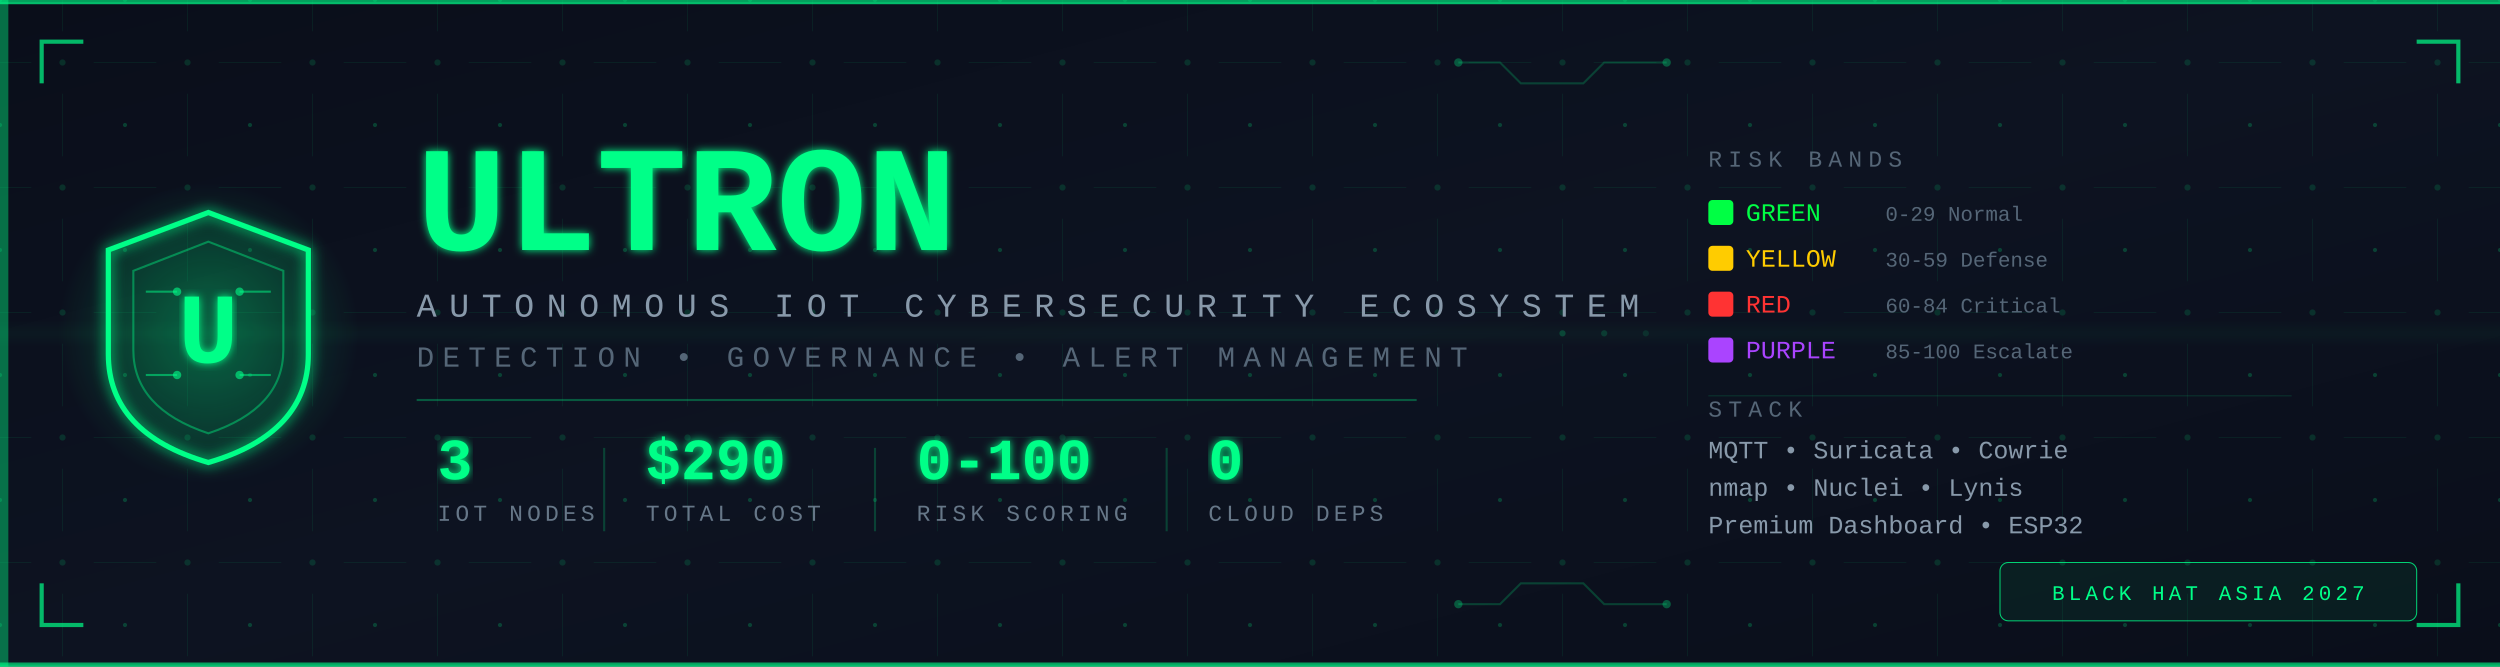
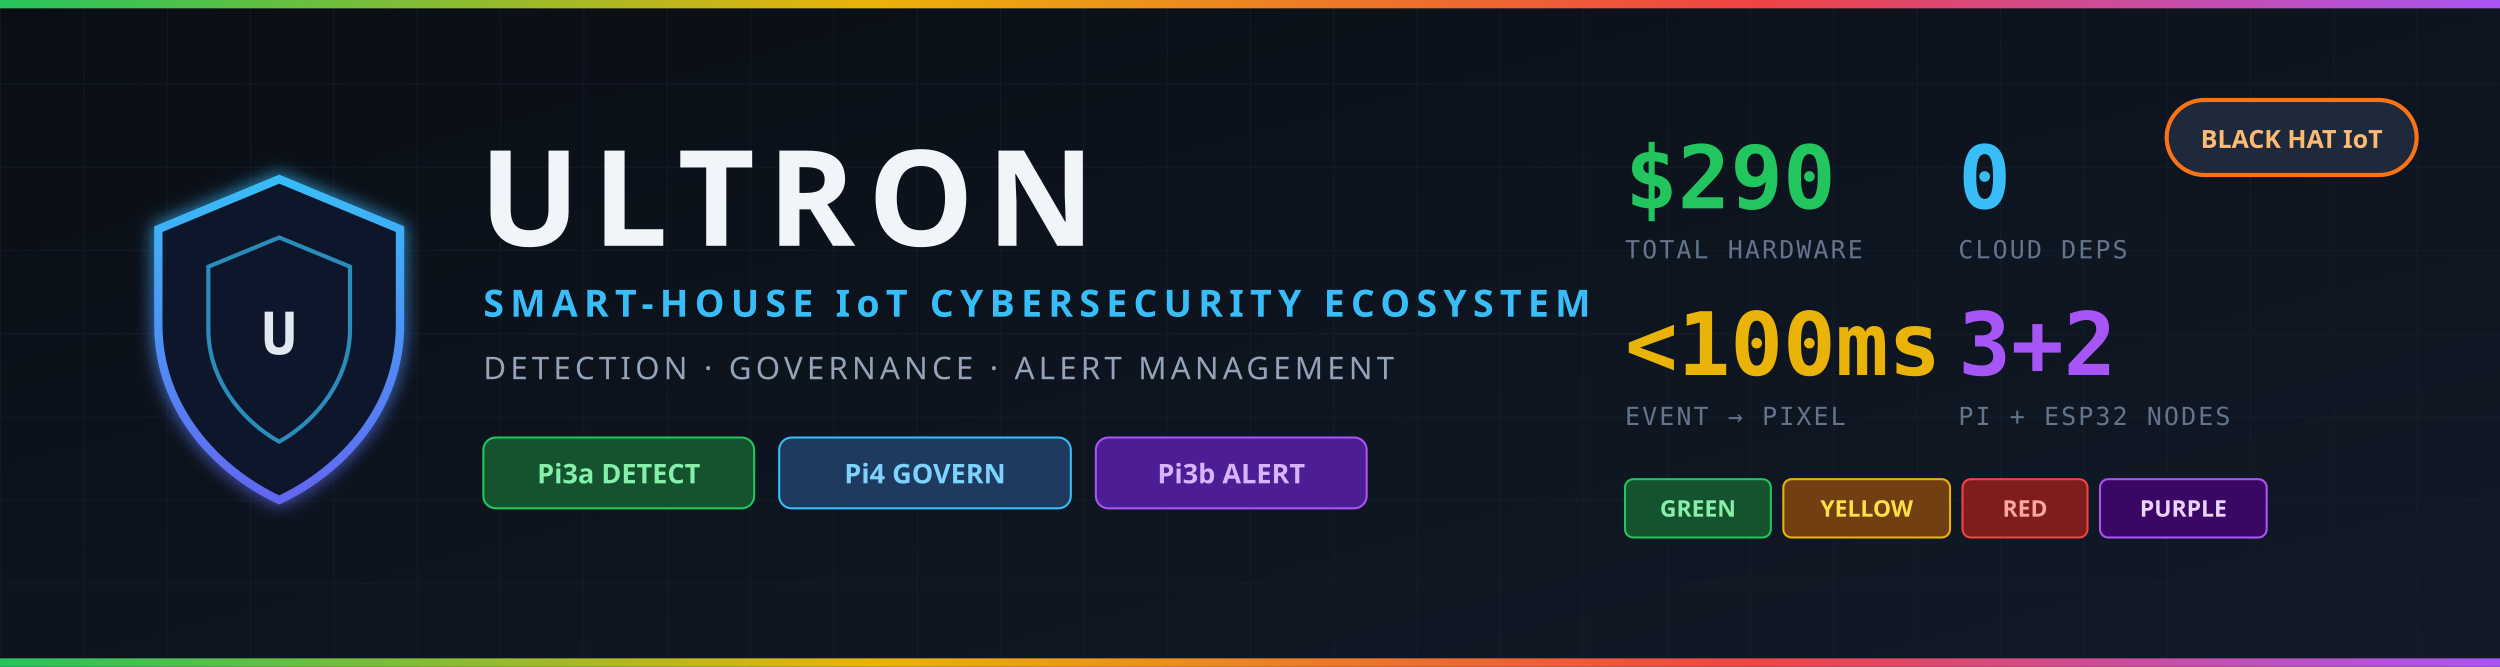
- <svg xmlns="http://www.w3.org/2000/svg" viewBox="0 0 1200 320" width="1200" height="320">
+ <svg xmlns="http://www.w3.org/2000/svg" viewBox="0 0 1200 320" width="1200" height="320" role="img" aria-label="ULTRON Smart-House IoT Cybersecurity Ecosystem banner">
  <defs>
    <linearGradient id="bg" x1="0%" y1="0%" x2="100%" y2="100%">
-       <stop offset="0%" stop-color="#0a0e1a" />
-       <stop offset="50%" stop-color="#0d1321" />
-       <stop offset="100%" stop-color="#0a0e1a" />
+       <stop offset="0%" stop-color="#0a0e14" />
+       <stop offset="55%" stop-color="#0d1520" />
+       <stop offset="100%" stop-color="#121a28" />
    </linearGradient>
-     <filter id="glow">
-       <feGaussianBlur stdDeviation="3" result="blur" />
+     <linearGradient id="accent" x1="0%" y1="0%" x2="100%" y2="0%">
+       <stop offset="0%" stop-color="#22c55e" />
+       <stop offset="35%" stop-color="#eab308" />
+       <stop offset="70%" stop-color="#ef4444" />
+       <stop offset="100%" stop-color="#a855f7" />
+     </linearGradient>
+     <linearGradient id="shield" x1="0%" y1="0%" x2="0%" y2="100%">
+       <stop offset="0%" stop-color="#38bdf8" />
+       <stop offset="100%" stop-color="#6366f1" />
+     </linearGradient>
+     <filter id="glow" x="-20%" y="-20%" width="140%" height="140%">
+       <feGaussianBlur stdDeviation="4" result="b" />
      <feMerge>
-         <feMergeNode in="blur" />
+         <feMergeNode in="b" />
        <feMergeNode in="SourceGraphic" />
      </feMerge>
    </filter>
-     <filter id="textglow">
-       <feGaussianBlur stdDeviation="2" result="blur" />
-       <feMerge>
-         <feMergeNode in="blur" />
-         <feMergeNode in="SourceGraphic" />
-       </feMerge>
-     </filter>
-     <radialGradient id="pulse" cx="50%" cy="50%" r="50%">
-       <stop offset="0%" stop-color="#00ff88" stop-opacity="0.3" />
-       <stop offset="100%" stop-color="#00ff88" stop-opacity="0" />
-     </radialGradient>
-     <pattern id="circuit" x="0" y="0" width="60" height="60" patternUnits="userSpaceOnUse">
-       <rect width="60" height="60" fill="none" />
-       <circle cx="0" cy="0" r="1" fill="#00ff8833" />
-       <circle cx="60" cy="0" r="1" fill="#00ff8833" />
-       <circle cx="0" cy="60" r="1" fill="#00ff8833" />
-       <circle cx="60" cy="60" r="1" fill="#00ff8833" />
-       <circle cx="30" cy="30" r="1.5" fill="#00ff8822" />
-       <line x1="0" y1="30" x2="15" y2="30" stroke="#00ff8811" stroke-width="0.5" />
-       <line x1="45" y1="30" x2="60" y2="30" stroke="#00ff8811" stroke-width="0.5" />
-       <line x1="30" y1="0" x2="30" y2="15" stroke="#00ff8811" stroke-width="0.5" />
-       <line x1="30" y1="45" x2="30" y2="60" stroke="#00ff8811" stroke-width="0.5" />
+     <pattern id="grid" width="40" height="40" patternUnits="userSpaceOnUse">
+       <path d="M 40 0 L 0 0 0 40" fill="none" stroke="#1a2332" stroke-width="1" />
    </pattern>
-     <linearGradient id="scanline" x1="0%" y1="0%" x2="0%" y2="100%">
-       <stop offset="0%" stop-color="#00ff8800" />
-       <stop offset="48%" stop-color="#00ff8800" />
-       <stop offset="50%" stop-color="#00ff8808" />
-       <stop offset="52%" stop-color="#00ff8800" />
-       <stop offset="100%" stop-color="#00ff8800" />
-     </linearGradient>
  </defs>
  <rect width="1200" height="320" fill="url(#bg)" />
-   <rect width="1200" height="320" fill="url(#circuit)" />
-   <rect width="1200" height="320" fill="url(#scanline)" />
-   <rect x="0" y="0" width="1200" height="2" fill="#00ff88" opacity="0.6" />
-   <rect x="0" y="1" width="1200" height="1" fill="#00ff88" opacity="0.3" filter="url(#textglow)" />
-   <rect x="0" y="318" width="1200" height="2" fill="#00ff88" opacity="0.6" />
-   <rect x="0" y="319" width="1200" height="1" fill="#00ff88" opacity="0.3" filter="url(#textglow)" />
-   <rect x="0" y="0" width="4" height="320" fill="#00ff88" opacity="0.4" />
-   <polyline points="20,40 20,20 40,20" fill="none" stroke="#00ff88" stroke-width="2" opacity="0.7" />
-   <polyline points="1160,20 1180,20 1180,40" fill="none" stroke="#00ff88" stroke-width="2" opacity="0.7" />
-   <polyline points="20,280 20,300 40,300" fill="none" stroke="#00ff88" stroke-width="2" opacity="0.7" />
-   <polyline points="1160,300 1180,300 1180,280" fill="none" stroke="#00ff88" stroke-width="2" opacity="0.7" />
-   <g transform="translate(100, 160)">
-     <circle cx="0" cy="0" r="72" fill="url(#pulse)" />
-     <path d="M0,-58 L48,-40 L48,10 Q48,48 0,62 Q-48,48 -48,10 L-48,-40 Z" fill="none" stroke="#00ff88" stroke-width="2.5" filter="url(#glow)" />
-     <path d="M0,-58 L48,-40 L48,10 Q48,48 0,62 Q-48,48 -48,10 L-48,-40 Z" fill="#00ff88" fill-opacity="0.08" />
-     <path d="M0,-44 L36,-30 L36,8 Q36,36 0,48 Q-36,36 -36,8 L-36,-30 Z" fill="none" stroke="#00ff88" stroke-width="1" opacity="0.4" />
-     <text x="0" y="14" text-anchor="middle" font-family="'Courier New', monospace" font-size="48" font-weight="bold" fill="#00ff88" filter="url(#textglow)">U</text>
-     <line x1="-30" y1="-20" x2="-15" y2="-20" stroke="#00ff88" stroke-width="1" opacity="0.5" />
-     <line x1="15" y1="-20" x2="30" y2="-20" stroke="#00ff88" stroke-width="1" opacity="0.5" />
-     <line x1="-30" y1="20" x2="-15" y2="20" stroke="#00ff88" stroke-width="1" opacity="0.5" />
-     <line x1="15" y1="20" x2="30" y2="20" stroke="#00ff88" stroke-width="1" opacity="0.5" />
-     <circle cx="-15" cy="-20" r="2" fill="#00ff88" opacity="0.6" />
-     <circle cx="15" cy="-20" r="2" fill="#00ff88" opacity="0.6" />
-     <circle cx="-15" cy="20" r="2" fill="#00ff88" opacity="0.6" />
-     <circle cx="15" cy="20" r="2" fill="#00ff88" opacity="0.6" />
+   <rect width="1200" height="320" fill="url(#grid)" opacity="0.45" />
+   <rect x="0" y="0" width="1200" height="4" fill="url(#accent)" />
+   <g transform="translate(64,78)" filter="url(#glow)">
+     <path d="M70 8 L128 32 V78 C128 118 100 148 70 162 C40 148 12 118 12 78 V32 Z" fill="#0f172a" stroke="url(#shield)" stroke-width="4" />
+     <path d="M70 36 L104 50 V80 C104 104 88 124 70 134 C52 124 36 104 36 80 V50 Z" fill="none" stroke="#38bdf8" stroke-width="2" opacity="0.7" />
+     <text x="70" y="92" text-anchor="middle" font-family="ui-monospace,monospace" font-size="28" font-weight="700" fill="#e2e8f0">U</text>
  </g>
-   <text x="200" y="120" font-family="'Courier New', monospace" font-size="72" font-weight="bold" fill="#00ff88" filter="url(#textglow)">ULTRON</text>
-   <text x="200" y="152" font-family="'Courier New', monospace" font-size="16" fill="#8899aa" letter-spacing="6">AUTONOMOUS IOT CYBERSECURITY ECOSYSTEM</text>
-   <text x="200" y="176" font-family="'Courier New', monospace" font-size="14" fill="#556677" letter-spacing="4">DETECTION • GOVERNANCE • ALERT MANAGEMENT</text>
-   <line x1="200" y1="192" x2="680" y2="192" stroke="#00ff88" stroke-width="1" opacity="0.3" />
-   <g transform="translate(210, 230)">
-     <text x="0" y="0" font-family="'Courier New', monospace" font-size="28" font-weight="bold" fill="#00ff88" filter="url(#textglow)">3</text>
-     <text x="0" y="20" font-family="'Courier New', monospace" font-size="11" fill="#667788" letter-spacing="2">IOT NODES</text>
+   <text x="230" y="118" font-family="system-ui,sans-serif" font-size="64" font-weight="800" fill="#f1f5f9" letter-spacing="6">ULTRON</text>
+   <text x="232" y="152" font-family="system-ui,sans-serif" font-size="18" font-weight="600" fill="#38bdf8" letter-spacing="3">SMART-HOUSE IoT CYBERSECURITY ECOSYSTEM</text>
+   <text x="232" y="182" font-family="system-ui,sans-serif" font-size="15" fill="#94a3b8" letter-spacing="2">DETECTION · GOVERNANCE · ALERT MANAGEMENT</text>
+   <g font-family="system-ui,sans-serif" font-size="13" font-weight="600">
+     <rect x="232" y="210" width="130" height="34" rx="6" fill="#14532d" stroke="#22c55e" />
+     <text x="297" y="232" text-anchor="middle" fill="#86efac">Pi3a DETECT</text>
+     <rect x="374" y="210" width="140" height="34" rx="6" fill="#1e3a5f" stroke="#38bdf8" />
+     <text x="444" y="232" text-anchor="middle" fill="#7dd3fc">Pi4 GOVERN</text>
+     <rect x="526" y="210" width="130" height="34" rx="6" fill="#4c1d95" stroke="#a855f7" />
+     <text x="591" y="232" text-anchor="middle" fill="#d8b4fe">Pi3b ALERT</text>
  </g>
-   <line x1="290" y1="215" x2="290" y2="255" stroke="#00ff88" stroke-width="1" opacity="0.2" />
-   <g transform="translate(310, 230)">
-     <text x="0" y="0" font-family="'Courier New', monospace" font-size="28" font-weight="bold" fill="#00ff88" filter="url(#textglow)">$290</text>
-     <text x="0" y="20" font-family="'Courier New', monospace" font-size="11" fill="#667788" letter-spacing="2">TOTAL COST</text>
+   <g font-family="ui-monospace,monospace">
+     <text x="780" y="100" font-size="42" font-weight="700" fill="#22c55e">$290</text>
+     <text x="780" y="124" font-size="12" fill="#64748b" letter-spacing="1">TOTAL HARDWARE</text>
+     <text x="940" y="100" font-size="42" font-weight="700" fill="#38bdf8">0</text>
+     <text x="940" y="124" font-size="12" fill="#64748b" letter-spacing="1">CLOUD DEPS</text>
+     <text x="780" y="180" font-size="42" font-weight="700" fill="#eab308">&lt;100ms</text>
+     <text x="780" y="204" font-size="12" fill="#64748b" letter-spacing="1">EVENT → PIXEL</text>
+     <text x="940" y="180" font-size="42" font-weight="700" fill="#a855f7">3+2</text>
+     <text x="940" y="204" font-size="12" fill="#64748b" letter-spacing="1">PI + ESP32 NODES</text>
  </g>
-   <line x1="420" y1="215" x2="420" y2="255" stroke="#00ff88" stroke-width="1" opacity="0.2" />
-   <g transform="translate(440, 230)">
-     <text x="0" y="0" font-family="'Courier New', monospace" font-size="28" font-weight="bold" fill="#00ff88" filter="url(#textglow)">0-100</text>
-     <text x="0" y="20" font-family="'Courier New', monospace" font-size="11" fill="#667788" letter-spacing="2">RISK SCORING</text>
+   <g transform="translate(780,230)" font-family="system-ui,sans-serif" font-size="11" font-weight="700">
+     <rect x="0" y="0" width="70" height="28" rx="4" fill="#14532d" stroke="#22c55e" />
+     <text x="35" y="18" text-anchor="middle" fill="#86efac">GREEN</text>
+     <rect x="76" y="0" width="80" height="28" rx="4" fill="#713f12" stroke="#eab308" />
+     <text x="116" y="18" text-anchor="middle" fill="#fde047">YELLOW</text>
+     <rect x="162" y="0" width="60" height="28" rx="4" fill="#7f1d1d" stroke="#ef4444" />
+     <text x="192" y="18" text-anchor="middle" fill="#fca5a5">RED</text>
+     <rect x="228" y="0" width="80" height="28" rx="4" fill="#3b0764" stroke="#a855f7" />
+     <text x="268" y="18" text-anchor="middle" fill="#e9d5ff">PURPLE</text>
  </g>
-   <line x1="560" y1="215" x2="560" y2="255" stroke="#00ff88" stroke-width="1" opacity="0.2" />
-   <g transform="translate(580, 230)">
-     <text x="0" y="0" font-family="'Courier New', monospace" font-size="28" font-weight="bold" fill="#00ff88" filter="url(#textglow)">0</text>
-     <text x="0" y="20" font-family="'Courier New', monospace" font-size="11" fill="#667788" letter-spacing="2">CLOUD DEPS</text>
+   <g transform="translate(1040,48)">
+     <rect x="0" y="0" width="120" height="36" rx="18" fill="#1e293b" stroke="#f97316" stroke-width="2" />
+     <text x="60" y="23" text-anchor="middle" font-family="system-ui,sans-serif" font-size="12" font-weight="700" fill="#fdba74">BLACK HAT IoT</text>
  </g>
-   <g transform="translate(820, 80)">
-     <text x="0" y="0" font-family="'Courier New', monospace" font-size="11" fill="#556677" letter-spacing="3">RISK BANDS</text>
-     <rect x="0" y="16" width="12" height="12" rx="2" fill="#00ff44" />
-     <text x="18" y="26" font-family="'Courier New', monospace" font-size="12" fill="#00ff44">GREEN</text>
-     <text x="85" y="26" font-family="'Courier New', monospace" font-size="10" fill="#556677">0-29  Normal</text>
-     <rect x="0" y="38" width="12" height="12" rx="2" fill="#ffcc00" />
-     <text x="18" y="48" font-family="'Courier New', monospace" font-size="12" fill="#ffcc00">YELLOW</text>
-     <text x="85" y="48" font-family="'Courier New', monospace" font-size="10" fill="#556677">30-59 Defense</text>
-     <rect x="0" y="60" width="12" height="12" rx="2" fill="#ff3333" />
-     <text x="18" y="70" font-family="'Courier New', monospace" font-size="12" fill="#ff3333">RED</text>
-     <text x="85" y="70" font-family="'Courier New', monospace" font-size="10" fill="#556677">60-84 Critical</text>
-     <rect x="0" y="82" width="12" height="12" rx="2" fill="#aa44ff" />
-     <text x="18" y="92" font-family="'Courier New', monospace" font-size="12" fill="#aa44ff">PURPLE</text>
-     <text x="85" y="92" font-family="'Courier New', monospace" font-size="10" fill="#556677">85-100 Escalate</text>
-   </g>
-   <g transform="translate(820, 200)">
-     <text x="0" y="0" font-family="'Courier New', monospace" font-size="11" fill="#556677" letter-spacing="3">STACK</text>
-     <text x="0" y="20" font-family="'Courier New', monospace" font-size="12" fill="#8899aa">MQTT • Suricata • Cowrie</text>
-     <text x="0" y="38" font-family="'Courier New', monospace" font-size="12" fill="#8899aa">nmap • Nuclei • Lynis</text>
-     <text x="0" y="56" font-family="'Courier New', monospace" font-size="12" fill="#8899aa">Premium Dashboard • ESP32</text>
-   </g>
-   <polyline points="700,30 720,30 730,40 760,40 770,30 800,30" fill="none" stroke="#00ff88" stroke-width="1" opacity="0.2" />
-   <circle cx="700" cy="30" r="2" fill="#00ff88" opacity="0.3" />
-   <circle cx="800" cy="30" r="2" fill="#00ff88" opacity="0.3" />
-   <polyline points="700,290 720,290 730,280 760,280 770,290 800,290" fill="none" stroke="#00ff88" stroke-width="1" opacity="0.2" />
-   <circle cx="700" cy="290" r="2" fill="#00ff88" opacity="0.3" />
-   <circle cx="800" cy="290" r="2" fill="#00ff88" opacity="0.3" />
-   <circle cx="750" cy="160" r="1.5" fill="#00ff88" opacity="0.2" />
-   <circle cx="770" cy="160" r="1.5" fill="#00ff88" opacity="0.15" />
-   <circle cx="790" cy="160" r="1.5" fill="#00ff88" opacity="0.1" />
-   <line x1="820" y1="190" x2="1100" y2="190" stroke="#00ff88" stroke-width="0.5" opacity="0.15" />
-   <g transform="translate(960, 270)">
-     <rect x="0" y="0" width="200" height="28" rx="4" fill="#00ff88" fill-opacity="0.08" stroke="#00ff88" stroke-width="0.5" opacity="0.8" />
-     <text x="100" y="18" text-anchor="middle" font-family="'Courier New', monospace" font-size="10" fill="#00ff88" letter-spacing="2">BLACK HAT ASIA 2027</text>
-   </g>
+   <rect x="0" y="316" width="1200" height="4" fill="url(#accent)" />
</svg>
